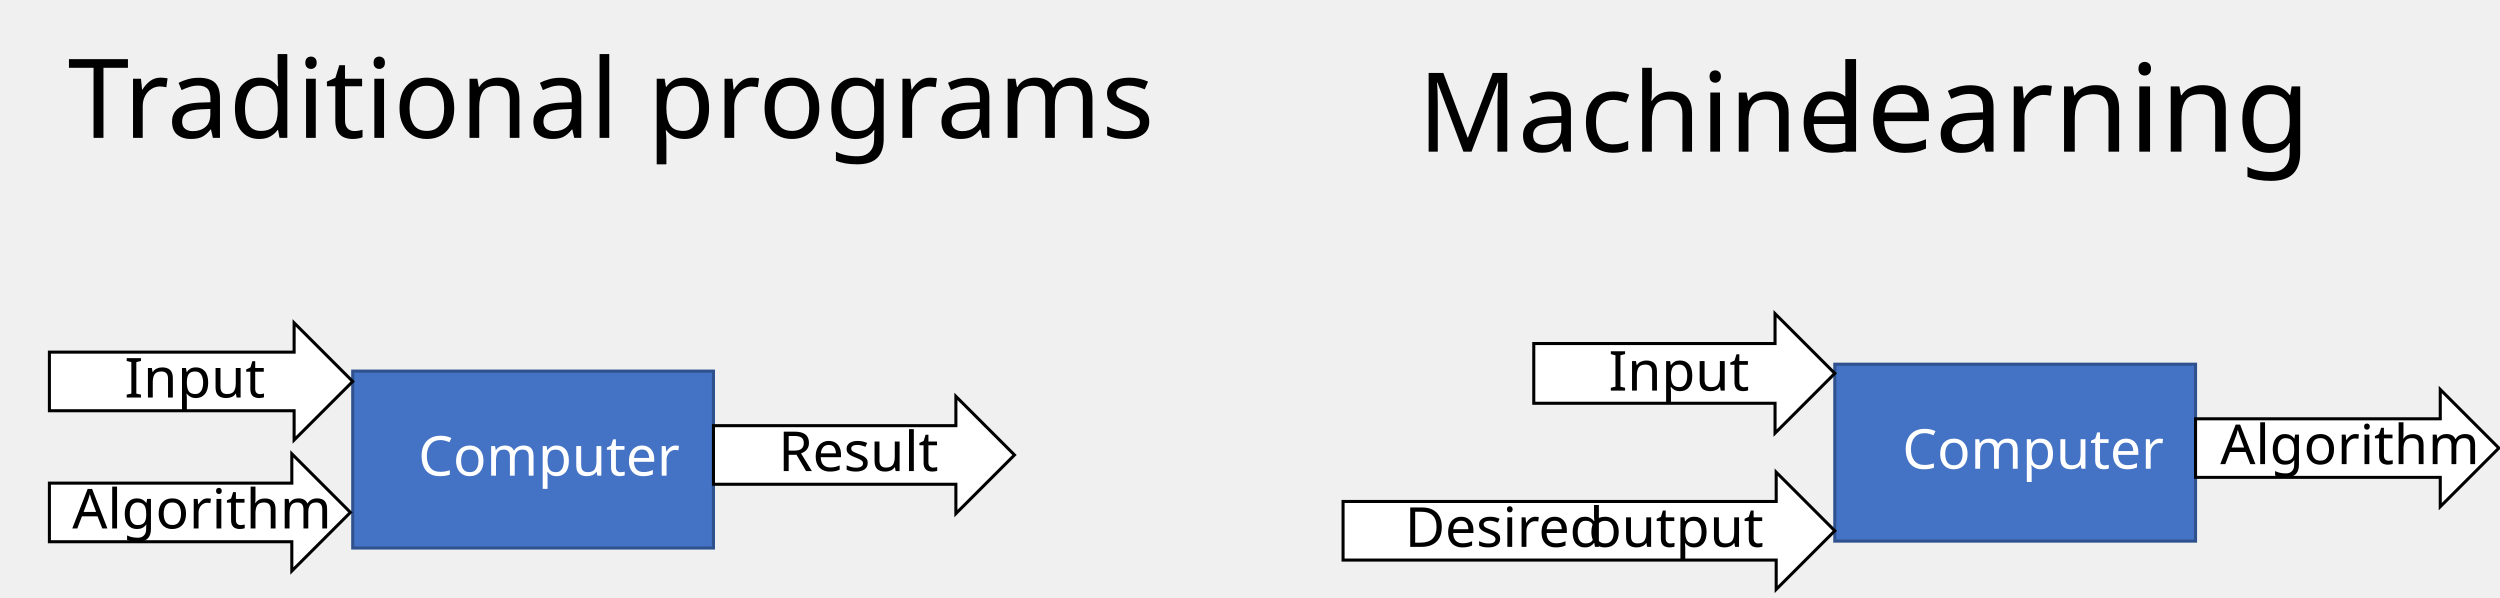
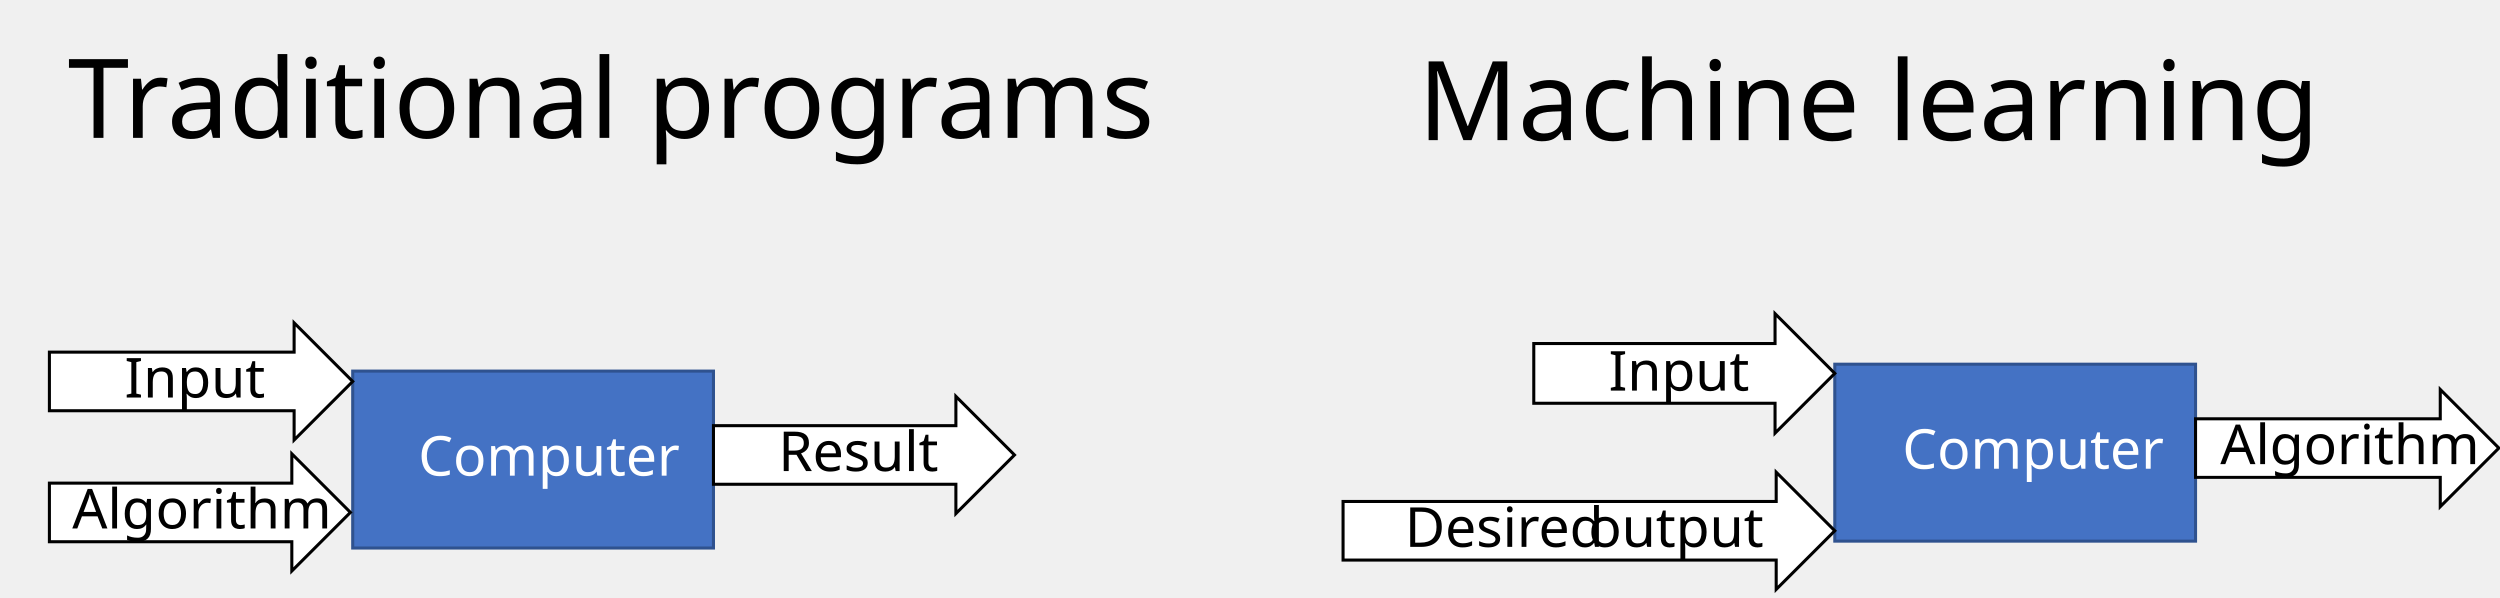
<svg xmlns="http://www.w3.org/2000/svg" width="1088" height="260" overflow="hidden">
  <defs>
    <clipPath id="clip0">
      <rect x="94" y="72" width="1088" height="260" />
    </clipPath>
  </defs>
  <g clip-path="url(#clip0)" transform="translate(-94 -72)">
    <rect x="247.5" y="233.5" width="157" height="77" stroke="#2F528F" stroke-width="1.333" stroke-miterlimit="8" fill="#4472C4" />
    <text fill="#FFFFFF" font-family="Calibri,Calibri_MSFontService,sans-serif" font-weight="400" font-size="24" transform="translate(276.012 279)">Computer</text>
    <path d="M115.5 225.25 222 225.25 222 212.5 247.5 238 222 263.5 222 250.75 115.5 250.75Z" stroke="#000000" stroke-width="1.333" stroke-miterlimit="8" fill="#FFFFFF" fill-rule="evenodd" />
    <text font-family="Calibri,Calibri_MSFontService,sans-serif" font-weight="400" font-size="24" transform="translate(148.193 245)">Input</text>
    <path d="M115.5 282.25 221 282.25 221 269.5 246.5 295 221 320.5 221 307.75 115.5 307.75Z" stroke="#000000" stroke-width="1.333" stroke-miterlimit="8" fill="#FFFFFF" fill-rule="evenodd" />
    <text font-family="Calibri,Calibri_MSFontService,sans-serif" font-weight="400" font-size="24" transform="translate(125.446 302)">Algorithm</text>
    <path d="M404.5 257.25 510 257.25 510 244.5 535.5 270 510 295.5 510 282.75 404.5 282.75Z" stroke="#000000" stroke-width="1.333" stroke-miterlimit="8" fill="#FFFFFF" fill-rule="evenodd" />
    <text font-family="Calibri,Calibri_MSFontService,sans-serif" font-weight="400" font-size="24" transform="translate(432.754 277)">Result</text>
    <rect x="892.5" y="230.5" width="157" height="77" stroke="#2F528F" stroke-width="1.333" stroke-miterlimit="8" fill="#4472C4" />
    <text fill="#FFFFFF" font-family="Calibri,Calibri_MSFontService,sans-serif" font-weight="400" font-size="24" transform="translate(921.898 276)">Computer</text>
    <path d="M761.5 221.5 866.5 221.5 866.5 208.5 892.5 234.5 866.5 260.5 866.5 247.5 761.5 247.5Z" stroke="#000000" stroke-width="1.333" stroke-miterlimit="8" fill="#FFFFFF" fill-rule="evenodd" />
    <text font-family="Calibri,Calibri_MSFontService,sans-serif" font-weight="400" font-size="24" transform="translate(794.079 242)">Input</text>
    <path d="M678.5 290.25 867 290.25 867 277.5 892.5 303 867 328.5 867 315.75 678.5 315.75Z" stroke="#000000" stroke-width="1.333" stroke-miterlimit="8" fill="#FFFFFF" fill-rule="evenodd" />
    <text font-family="Calibri,Calibri_MSFontService,sans-serif" font-weight="400" font-size="24" transform="translate(705.401 310)">Desired<tspan x="79.853" y="0">output</tspan>
    </text>
    <path d="M1049.5 254.25 1156 254.25 1156 241.5 1181.5 267 1156 292.5 1156 279.75 1049.5 279.75Z" stroke="#000000" stroke-width="1.333" stroke-miterlimit="8" fill="#FFFFFF" fill-rule="evenodd" />
    <text font-family="Calibri,Calibri_MSFontService,sans-serif" font-weight="400" font-size="24" transform="translate(1060.26 274)">Algorithm<tspan font-size="48" x="-936.736" y="-142">Traditional programs</tspan>
-       <tspan font-size="48" x="-349.176" y="-136">Machine</tspan>
-       <tspan font-size="53" x="-167.676" y="-136">learning</tspan>
+       <tspan font-size="48" x="-349.176" y="-141">Machine learning</tspan>
    </text>
  </g>
</svg>
